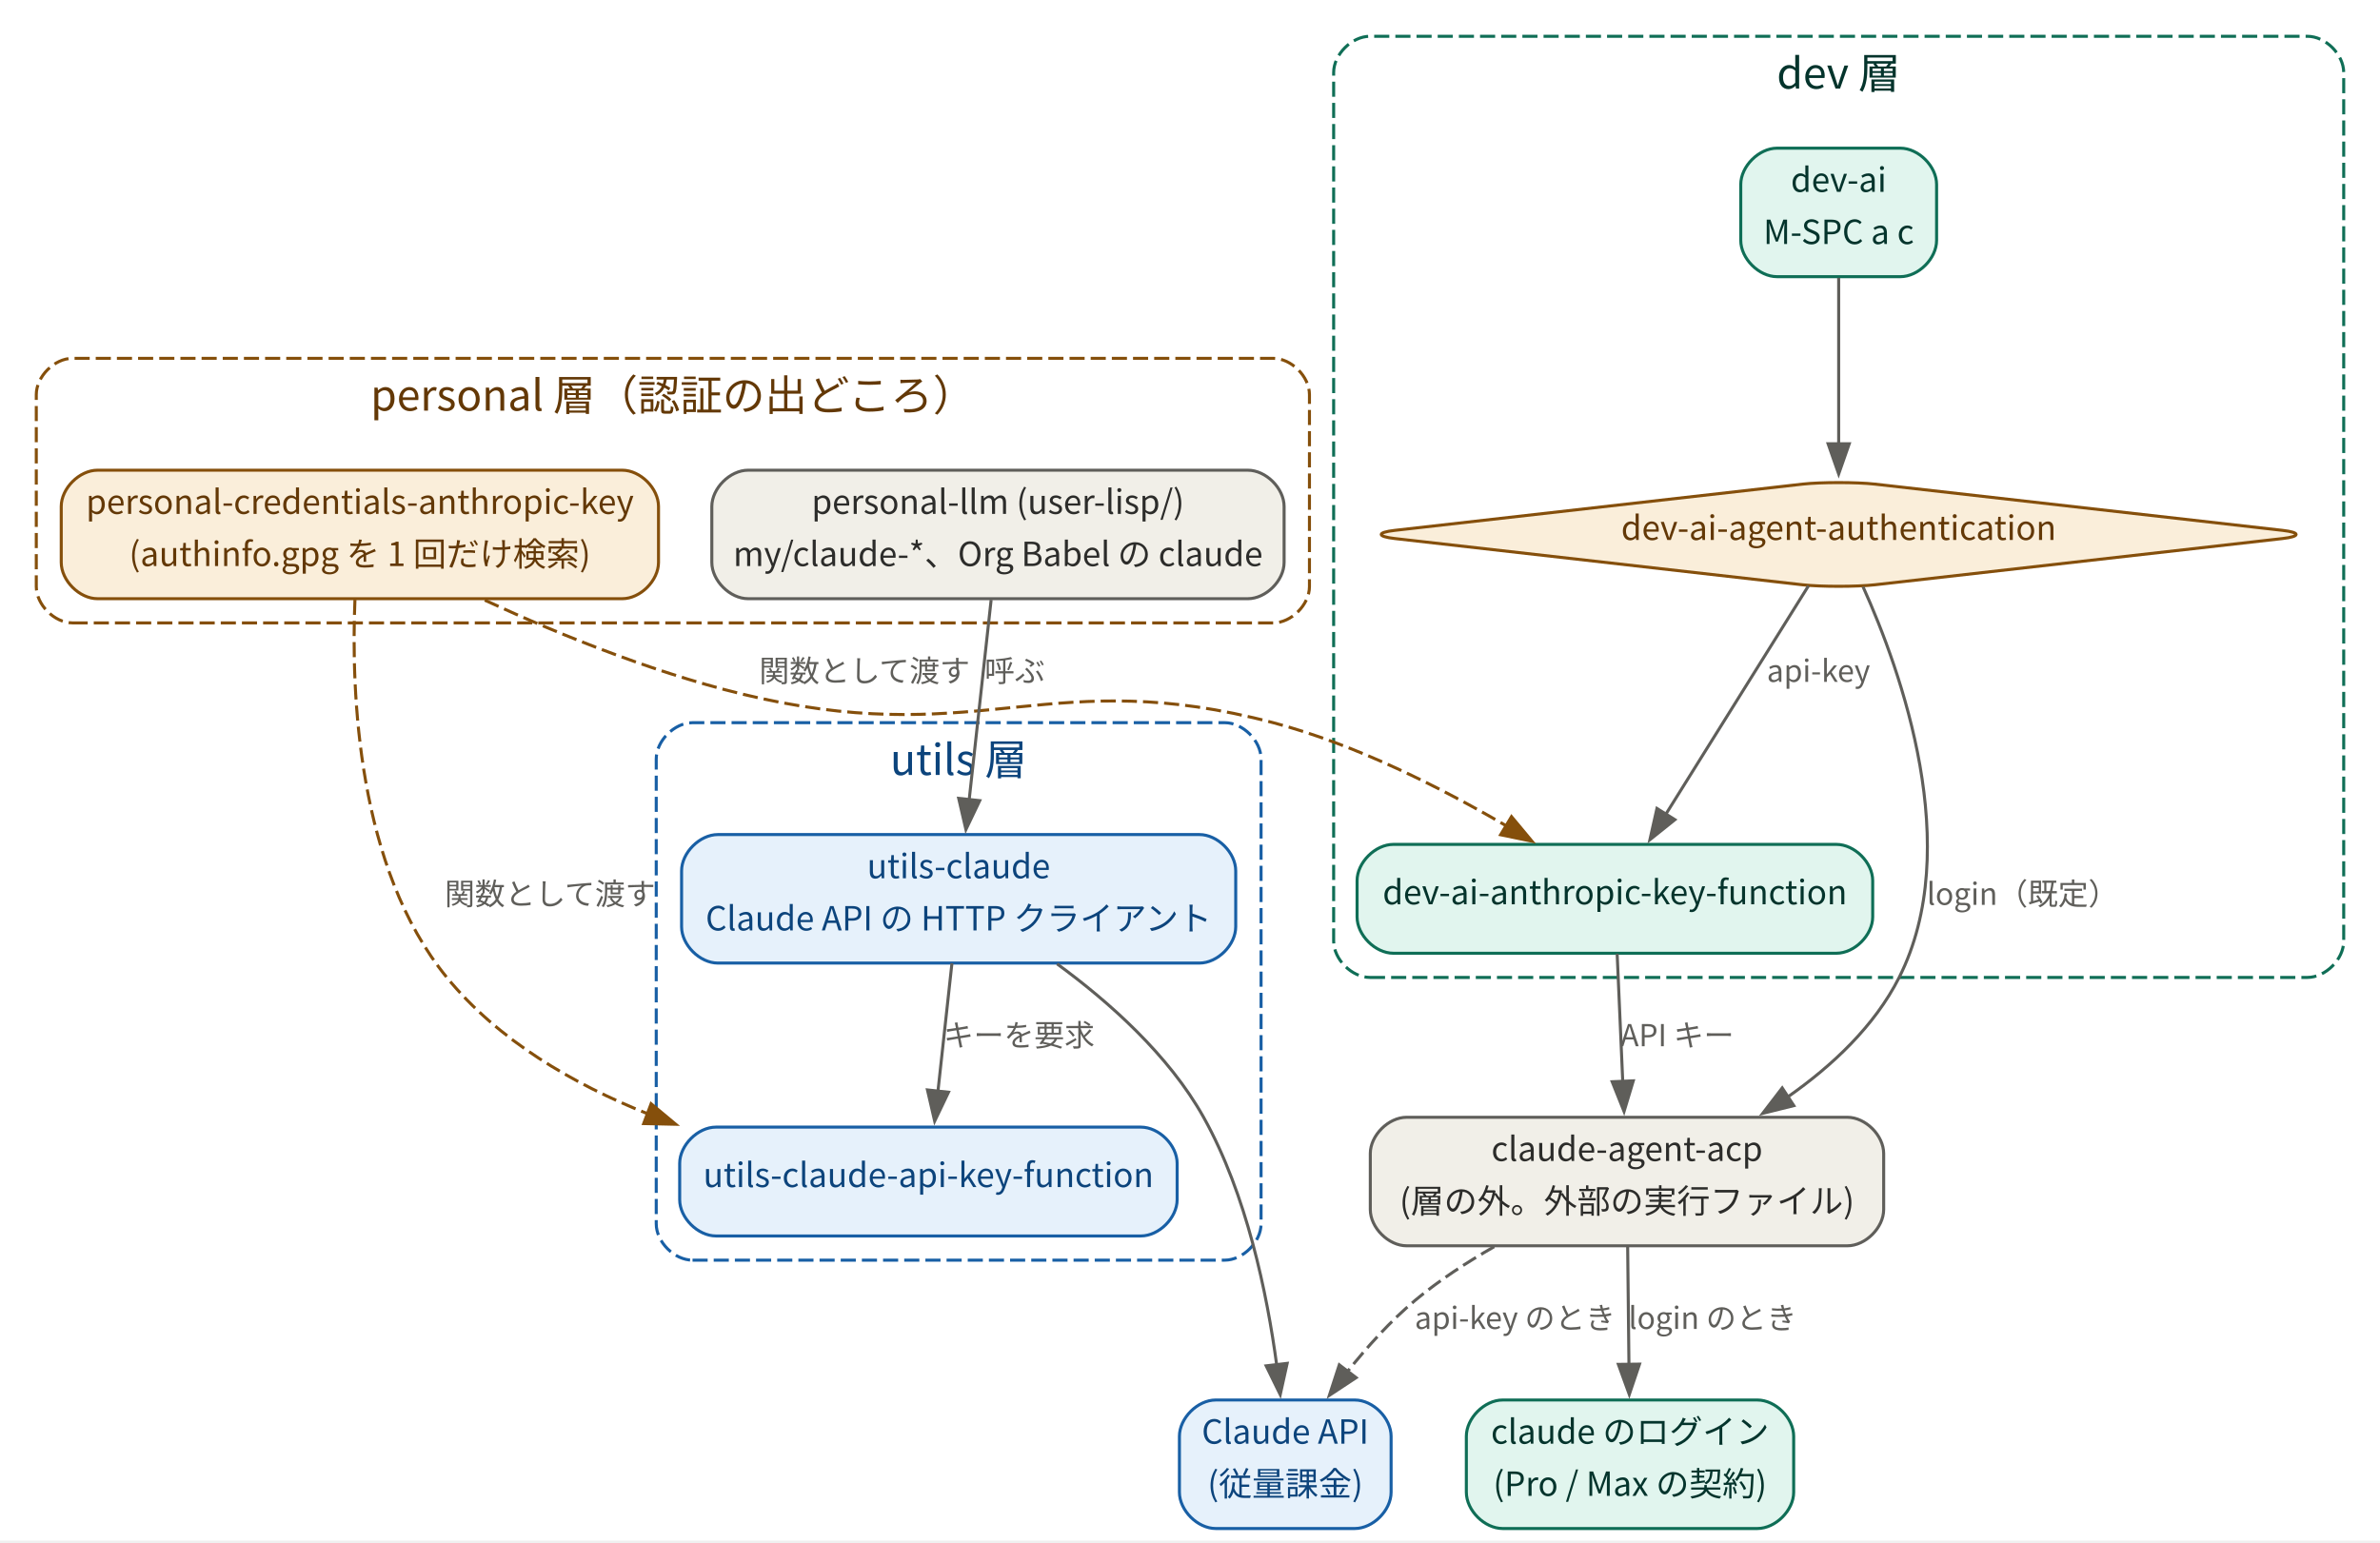
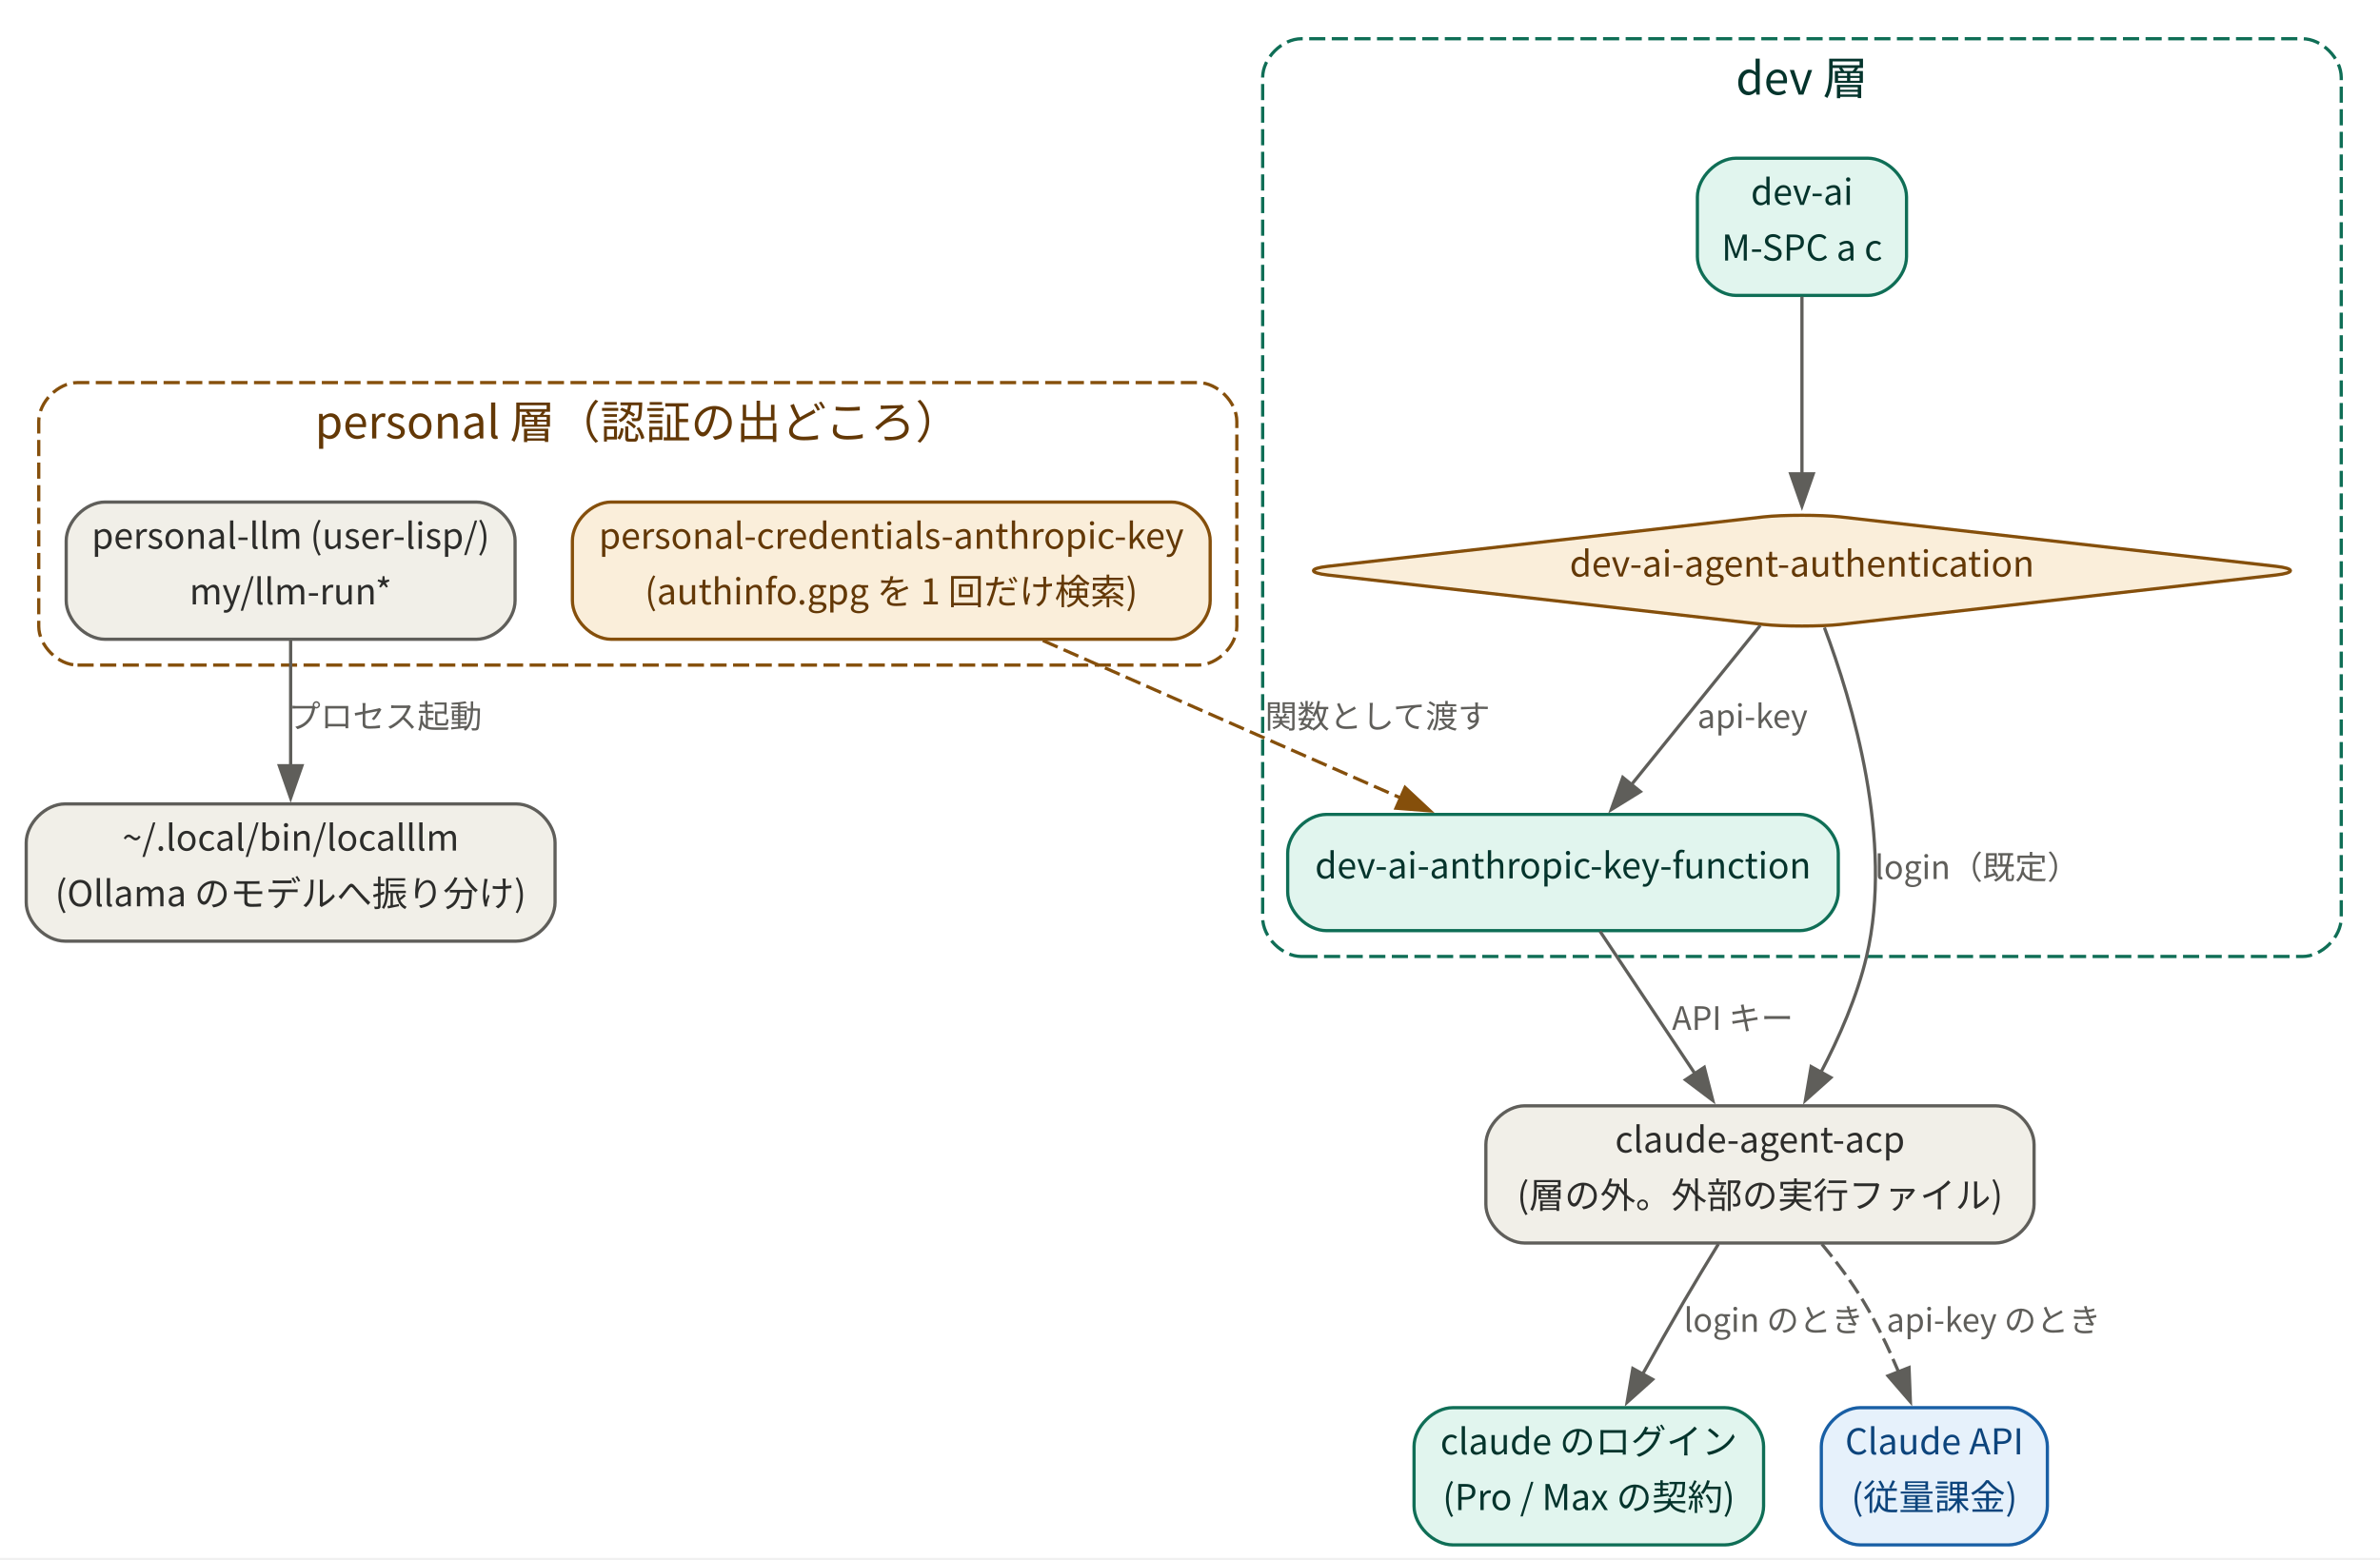
- <svg xmlns="http://www.w3.org/2000/svg" width="787pt" height="510pt" viewBox="0.00 0.00 787.00 510.00">
-   <g id="graph0" class="graph" transform="scale(1 1) rotate(0) translate(4 505.5)">
-     <polygon fill="white" stroke="none" points="-4,4 -4,-505.5 783,-505.5 783,4 -4,4" />
+ <svg xmlns="http://www.w3.org/2000/svg" width="737pt" height="483pt" viewBox="0.00 0.00 737.00 483.00">
+   <g id="graph0" class="graph" transform="scale(1 1) rotate(0) translate(4 478.5)">
+     <polygon fill="white" stroke="none" points="-4,4 -4,-478.5 733,-478.5 733,4 -4,4" />
    <g id="clust1" class="cluster">
-       <path fill="white" stroke="#854f0b" stroke-dasharray="5,2" d="M20,-299.5C20,-299.5 417,-299.5 417,-299.5 423,-299.5 429,-305.5 429,-311.5 429,-311.5 429,-375 429,-375 429,-381 423,-387 417,-387 417,-387 20,-387 20,-387 14,-387 8,-381 8,-375 8,-375 8,-311.5 8,-311.5 8,-305.5 14,-299.5 20,-299.5" />
-       <text xml:space="preserve" text-anchor="middle" x="218.5" y="-369.7" font-family="Noto Sans CJK JP" font-size="14.00" fill="#633806">personal 層（認証の出どころ）</text>
+       <path fill="white" stroke="#854f0b" stroke-dasharray="5,2" d="M20,-272.5C20,-272.5 367,-272.5 367,-272.5 373,-272.5 379,-278.5 379,-284.5 379,-284.5 379,-348 379,-348 379,-354 373,-360 367,-360 367,-360 20,-360 20,-360 14,-360 8,-354 8,-348 8,-348 8,-284.5 8,-284.5 8,-278.5 14,-272.5 20,-272.5" />
+       <text xml:space="preserve" text-anchor="middle" x="193.5" y="-342.7" font-family="Noto Sans CJK JP" font-size="14.00" fill="#633806">personal 層（認証の出どころ）</text>
    </g>
    <g id="clust2" class="cluster">
-       <path fill="white" stroke="#185fa5" stroke-dasharray="5,2" d="M225,-88.75C225,-88.75 401,-88.75 401,-88.75 407,-88.75 413,-94.75 413,-100.75 413,-100.75 413,-254.5 413,-254.5 413,-260.5 407,-266.5 401,-266.5 401,-266.5 225,-266.5 225,-266.5 219,-266.5 213,-260.5 213,-254.5 213,-254.5 213,-100.75 213,-100.75 213,-94.75 219,-88.75 225,-88.75" />
-       <text xml:space="preserve" text-anchor="middle" x="313" y="-249.2" font-family="Noto Sans CJK JP" font-size="14.00" fill="#0c447c">utils 層</text>
-     </g>
-     <g id="clust3" class="cluster">
-       <path fill="white" stroke="#0f6e56" stroke-dasharray="5,2" d="M449,-182.25C449,-182.25 759,-182.25 759,-182.25 765,-182.25 771,-188.25 771,-194.25 771,-194.25 771,-481.5 771,-481.5 771,-487.5 765,-493.5 759,-493.5 759,-493.5 449,-493.5 449,-493.5 443,-493.5 437,-487.5 437,-481.5 437,-481.5 437,-194.25 437,-194.25 437,-188.25 443,-182.25 449,-182.25" />
-       <text xml:space="preserve" text-anchor="middle" x="604" y="-476.2" font-family="Noto Sans CJK JP" font-size="14.00" fill="#04342c">dev 層</text>
+       <path fill="white" stroke="#0f6e56" stroke-dasharray="5,2" d="M399,-182.25C399,-182.25 709,-182.25 709,-182.25 715,-182.25 721,-188.25 721,-194.25 721,-194.25 721,-454.5 721,-454.5 721,-460.5 715,-466.5 709,-466.5 709,-466.5 399,-466.5 399,-466.5 393,-466.5 387,-460.5 387,-454.5 387,-454.5 387,-194.25 387,-194.25 387,-188.25 393,-182.25 399,-182.25" />
+       <text xml:space="preserve" text-anchor="middle" x="554" y="-449.2" font-family="Noto Sans CJK JP" font-size="14.00" fill="#04342c">dev 層</text>
    </g>
    <g id="node1" class="node">
-       <path fill="#faeeda" stroke="#854f0b" d="M201.75,-350C201.75,-350 28.25,-350 28.25,-350 22.25,-350 16.25,-344 16.25,-338 16.25,-338 16.25,-319.5 16.25,-319.5 16.25,-313.5 22.25,-307.5 28.25,-307.5 28.25,-307.5 201.75,-307.5 201.75,-307.5 207.75,-307.5 213.75,-313.5 213.75,-319.5 213.75,-319.5 213.75,-338 213.75,-338 213.75,-344 207.75,-350 201.75,-350" />
-       <text xml:space="preserve" text-anchor="middle" x="115" y="-335.55" font-family="Noto Sans CJK JP" font-size="11.00" fill="#633806">personal-credentials-anthropic-key</text>
-       <text xml:space="preserve" text-anchor="middle" x="115" y="-318.3" font-family="Noto Sans CJK JP" font-size="11.00" fill="#633806">(authinfo.gpg を 1 回だけ検索)</text>
+       <path fill="#faeeda" stroke="#854f0b" d="M358.75,-323C358.75,-323 185.25,-323 185.25,-323 179.25,-323 173.25,-317 173.25,-311 173.25,-311 173.25,-292.5 173.25,-292.5 173.25,-286.5 179.25,-280.5 185.25,-280.5 185.25,-280.5 358.75,-280.5 358.75,-280.5 364.75,-280.5 370.75,-286.5 370.75,-292.5 370.75,-292.5 370.75,-311 370.75,-311 370.75,-317 364.75,-323 358.75,-323" />
+       <text xml:space="preserve" text-anchor="middle" x="272" y="-308.55" font-family="Noto Sans CJK JP" font-size="11.00" fill="#633806">personal-credentials-anthropic-key</text>
+       <text xml:space="preserve" text-anchor="middle" x="272" y="-291.3" font-family="Noto Sans CJK JP" font-size="11.00" fill="#633806">(authinfo.gpg を 1 回だけ検索)</text>
+     </g>
+     <g id="node5" class="node">
+       <path fill="#e1f5ee" stroke="#0f6e56" d="M553.25,-226.25C553.25,-226.25 406.75,-226.25 406.75,-226.25 400.75,-226.25 394.75,-220.25 394.75,-214.25 394.75,-214.25 394.75,-202.25 394.75,-202.25 394.75,-196.25 400.75,-190.25 406.75,-190.25 406.75,-190.25 553.25,-190.25 553.25,-190.25 559.25,-190.25 565.25,-196.25 565.25,-202.25 565.25,-202.25 565.25,-214.25 565.25,-214.25 565.25,-220.25 559.25,-226.25 553.25,-226.25" />
+       <text xml:space="preserve" text-anchor="middle" x="480" y="-206.43" font-family="Noto Sans CJK JP" font-size="11.00" fill="#04342c">dev-ai-anthropic-key-function</text>
+     </g>
+     <g id="edge8" class="edge">
+       <path fill="none" stroke="#854f0b" stroke-dasharray="5,2" d="M318.94,-280.1C352.06,-265.53 396.36,-246.04 430.11,-231.19" />
+       <polygon fill="#854f0b" stroke="#854f0b" points="431.1,-234.59 438.84,-227.36 428.28,-228.18 431.1,-234.59" />
+       <text xml:space="preserve" text-anchor="middle" x="422.58" y="-253" font-family="Noto Sans CJK JP" font-size="10.00" fill="#5f5e5a">関数として渡す</text>
+     </g>
+     <g id="node2" class="node">
+       <path fill="#f1efe8" stroke="#5f5e5a" d="M143.5,-323C143.5,-323 28.5,-323 28.5,-323 22.5,-323 16.5,-317 16.5,-311 16.5,-311 16.5,-292.5 16.5,-292.5 16.5,-286.5 22.5,-280.5 28.5,-280.5 28.5,-280.5 143.5,-280.5 143.5,-280.5 149.5,-280.5 155.5,-286.5 155.5,-292.5 155.5,-292.5 155.5,-311 155.5,-311 155.5,-317 149.5,-323 143.5,-323" />
+       <text xml:space="preserve" text-anchor="middle" x="86" y="-308.55" font-family="Noto Sans CJK JP" font-size="11.00" fill="#2c2c2a">personal-llm (user-lisp/)</text>
+       <text xml:space="preserve" text-anchor="middle" x="86" y="-291.3" font-family="Noto Sans CJK JP" font-size="11.00" fill="#2c2c2a">my/llm-run*</text>
+     </g>
+     <g id="node9" class="node">
+       <path fill="#f1efe8" stroke="#5f5e5a" d="M155.88,-229.5C155.88,-229.5 16.12,-229.5 16.12,-229.5 10.12,-229.5 4.12,-223.5 4.12,-217.5 4.12,-217.5 4.12,-199 4.12,-199 4.12,-193 10.12,-187 16.12,-187 16.12,-187 155.88,-187 155.88,-187 161.88,-187 167.88,-193 167.88,-199 167.88,-199 167.88,-217.5 167.88,-217.5 167.88,-223.5 161.88,-229.5 155.88,-229.5" />
+       <text xml:space="preserve" text-anchor="middle" x="86" y="-215.05" font-family="Noto Sans CJK JP" font-size="11.00" fill="#2c2c2a">~/.local/bin/localllm</text>
+       <text xml:space="preserve" text-anchor="middle" x="86" y="-197.8" font-family="Noto Sans CJK JP" font-size="11.00" fill="#2c2c2a">(Ollama のモデルへ振り分け)</text>
+     </g>
+     <g id="edge7" class="edge">
+       <path fill="none" stroke="#5f5e5a" d="M86,-280.44C86,-268.91 86,-254.23 86,-241.19" />
+       <polygon fill="#5f5e5a" stroke="#5f5e5a" points="89.5,-241.33 86,-231.33 82.5,-241.33 89.5,-241.33" />
+       <text xml:space="preserve" text-anchor="middle" x="115.25" y="-253" font-family="Noto Sans CJK JP" font-size="10.00" fill="#5f5e5a">プロセス起動</text>
+     </g>
+     <g id="node3" class="node">
+       <path fill="#e1f5ee" stroke="#0f6e56" d="M574.38,-429.5C574.38,-429.5 533.62,-429.5 533.62,-429.5 527.62,-429.5 521.62,-423.5 521.62,-417.5 521.62,-417.5 521.62,-399 521.62,-399 521.62,-393 527.62,-387 533.62,-387 533.62,-387 574.38,-387 574.38,-387 580.38,-387 586.38,-393 586.38,-399 586.38,-399 586.38,-417.5 586.38,-417.5 586.38,-423.5 580.38,-429.5 574.38,-429.5" />
+       <text xml:space="preserve" text-anchor="middle" x="554" y="-415.05" font-family="Noto Sans CJK JP" font-size="11.00" fill="#04342c">dev-ai</text>
+       <text xml:space="preserve" text-anchor="middle" x="554" y="-397.8" font-family="Noto Sans CJK JP" font-size="11.00" fill="#04342c">M-SPC a c</text>
    </g>
    <g id="node4" class="node">
-       <path fill="#e6f1fb" stroke="#185fa5" d="M373.25,-132.75C373.25,-132.75 232.75,-132.75 232.75,-132.75 226.75,-132.75 220.75,-126.75 220.75,-120.75 220.75,-120.75 220.75,-108.75 220.75,-108.75 220.75,-102.75 226.75,-96.75 232.75,-96.75 232.75,-96.75 373.25,-96.75 373.25,-96.75 379.25,-96.75 385.25,-102.75 385.25,-108.75 385.25,-108.75 385.25,-120.75 385.25,-120.75 385.25,-126.75 379.25,-132.75 373.25,-132.75" />
-       <text xml:space="preserve" text-anchor="middle" x="303" y="-112.92" font-family="Noto Sans CJK JP" font-size="11.00" fill="#0c447c">utils-claude-api-key-function</text>
+       <path fill="#faeeda" stroke="#854f0b" d="M542.08,-318.4C542.08,-318.4 407.2,-303.1 407.2,-303.1 401.24,-302.43 401.24,-301.07 407.2,-300.4 407.2,-300.4 542.08,-285.1 542.08,-285.1 548.04,-284.43 559.96,-284.43 565.92,-285.1 565.92,-285.1 700.8,-300.4 700.8,-300.4 706.76,-301.07 706.76,-302.43 700.8,-303.1 700.8,-303.1 565.92,-318.4 565.92,-318.4 559.96,-319.07 548.04,-319.07 542.08,-318.4" />
+       <text xml:space="preserve" text-anchor="middle" x="554" y="-299.93" font-family="Noto Sans CJK JP" font-size="11.00" fill="#633806">dev-ai-agent-authentication</text>
    </g>
-     <g id="edge10" class="edge">
-       <path fill="none" stroke="#854f0b" stroke-dasharray="5,2" d="M113.37,-307.15C112.09,-276.45 114.18,-218.44 143.75,-182.25 160.75,-161.44 185.39,-147.05 210.22,-137.14" />
-       <polygon fill="#854f0b" stroke="#854f0b" points="211.3,-140.47 219.44,-133.69 208.85,-133.92 211.3,-140.47" />
-       <text xml:space="preserve" text-anchor="middle" x="177.88" y="-206.25" font-family="Noto Sans CJK JP" font-size="10.00" fill="#5f5e5a">関数として渡す</text>
+     <g id="edge1" class="edge">
+       <path fill="none" stroke="#5f5e5a" d="M554,-386.6C554,-370.92 554,-349.16 554,-331.74" />
+       <polygon fill="#5f5e5a" stroke="#5f5e5a" points="557.5,-331.75 554,-321.75 550.5,-331.75 557.5,-331.75" />
+     </g>
+     <g id="edge3" class="edge">
+       <path fill="none" stroke="#5f5e5a" d="M541.11,-284.81C530.1,-271.2 514.05,-251.35 501.16,-235.42" />
+       <polygon fill="#5f5e5a" stroke="#5f5e5a" points="503.96,-233.31 494.95,-227.74 498.52,-237.71 503.96,-233.31" />
+       <text xml:space="preserve" text-anchor="middle" x="538.68" y="-253" font-family="Noto Sans CJK JP" font-size="10.00" fill="#5f5e5a">api-key</text>
+     </g>
+     <g id="node6" class="node">
+       <path fill="#f1efe8" stroke="#5f5e5a" d="M613.88,-136C613.88,-136 468.12,-136 468.12,-136 462.12,-136 456.12,-130 456.12,-124 456.12,-124 456.12,-105.5 456.12,-105.5 456.12,-99.5 462.12,-93.5 468.12,-93.5 468.12,-93.5 613.88,-93.5 613.88,-93.5 619.88,-93.5 625.88,-99.5 625.88,-105.5 625.88,-105.5 625.88,-124 625.88,-124 625.88,-130 619.88,-136 613.88,-136" />
+       <text xml:space="preserve" text-anchor="middle" x="541" y="-121.55" font-family="Noto Sans CJK JP" font-size="11.00" fill="#2c2c2a">claude-agent-acp</text>
+       <text xml:space="preserve" text-anchor="middle" x="541" y="-104.3" font-family="Noto Sans CJK JP" font-size="11.00" fill="#2c2c2a">(層の外。外部の実行ファイル)</text>
+     </g>
+     <g id="edge2" class="edge">
+       <path fill="none" stroke="#5f5e5a" d="M560.95,-284.13C569.64,-261.09 582.43,-218.2 574,-182.25 571.1,-169.89 565.55,-157.19 559.81,-146.25" />
+       <polygon fill="#5f5e5a" stroke="#5f5e5a" points="562.97,-144.74 555.07,-137.69 556.85,-148.13 562.97,-144.74" />
+       <text xml:space="preserve" text-anchor="middle" x="608.26" y="-206.25" font-family="Noto Sans CJK JP" font-size="10.00" fill="#5f5e5a">login（既定）</text>
+     </g>
+     <g id="edge4" class="edge">
+       <path fill="none" stroke="#5f5e5a" d="M491.47,-190.04C499.8,-177.55 511.27,-160.35 521.07,-145.64" />
+       <polygon fill="#5f5e5a" stroke="#5f5e5a" points="523.75,-147.93 526.39,-137.67 517.93,-144.05 523.75,-147.93" />
+       <text xml:space="preserve" text-anchor="middle" x="532.53" y="-159.5" font-family="Noto Sans CJK JP" font-size="10.00" fill="#5f5e5a">API キー</text>
    </g>
    <g id="node7" class="node">
-       <path fill="#e1f5ee" stroke="#0f6e56" d="M603.25,-226.25C603.25,-226.25 456.75,-226.25 456.75,-226.25 450.75,-226.25 444.75,-220.25 444.75,-214.25 444.75,-214.25 444.75,-202.25 444.75,-202.25 444.75,-196.25 450.75,-190.25 456.75,-190.25 456.75,-190.25 603.25,-190.25 603.25,-190.25 609.25,-190.25 615.25,-196.25 615.25,-202.25 615.25,-202.25 615.25,-214.25 615.25,-214.25 615.25,-220.25 609.25,-226.25 603.25,-226.25" />
-       <text xml:space="preserve" text-anchor="middle" x="530" y="-206.43" font-family="Noto Sans CJK JP" font-size="11.00" fill="#04342c">dev-ai-anthropic-key-function</text>
+       <path fill="#e1f5ee" stroke="#0f6e56" d="M530.12,-42.5C530.12,-42.5 445.88,-42.5 445.88,-42.5 439.88,-42.5 433.88,-36.5 433.88,-30.5 433.88,-30.5 433.88,-12 433.88,-12 433.88,-6 439.88,0 445.88,0 445.88,0 530.12,0 530.12,0 536.12,0 542.12,-6 542.12,-12 542.12,-12 542.12,-30.5 542.12,-30.5 542.12,-36.5 536.12,-42.5 530.12,-42.5" />
+       <text xml:space="preserve" text-anchor="middle" x="488" y="-28.05" font-family="Noto Sans CJK JP" font-size="11.00" fill="#04342c">claude のログイン</text>
+       <text xml:space="preserve" text-anchor="middle" x="488" y="-10.8" font-family="Noto Sans CJK JP" font-size="11.00" fill="#04342c">(Pro / Max の契約)</text>
    </g>
-     <g id="edge11" class="edge">
-       <path fill="none" stroke="#854f0b" stroke-dasharray="5,2" d="M156.31,-307.01C181.95,-295.2 215.96,-281.42 247.75,-274.5 321.33,-258.48 344.19,-285.72 417,-266.5 444.35,-259.28 472.75,-244.86 494.23,-232.3" />
-       <polygon fill="#854f0b" stroke="#854f0b" points="495.81,-235.43 502.59,-227.29 492.21,-229.43 495.81,-235.43" />
-       <text xml:space="preserve" text-anchor="middle" x="281.88" y="-280" font-family="Noto Sans CJK JP" font-size="10.00" fill="#5f5e5a">関数として渡す</text>
-     </g>
-     <g id="node2" class="node">
-       <path fill="#f1efe8" stroke="#5f5e5a" d="M408.62,-350C408.62,-350 243.38,-350 243.38,-350 237.38,-350 231.38,-344 231.38,-338 231.38,-338 231.38,-319.5 231.38,-319.5 231.38,-313.5 237.38,-307.5 243.38,-307.5 243.38,-307.5 408.62,-307.5 408.62,-307.5 414.62,-307.5 420.62,-313.5 420.62,-319.5 420.62,-319.5 420.62,-338 420.62,-338 420.62,-344 414.62,-350 408.62,-350" />
-       <text xml:space="preserve" text-anchor="middle" x="326" y="-335.55" font-family="Noto Sans CJK JP" font-size="11.00" fill="#2c2c2a">personal-llm (user-lisp/)</text>
-       <text xml:space="preserve" text-anchor="middle" x="326" y="-318.3" font-family="Noto Sans CJK JP" font-size="11.00" fill="#2c2c2a">my/claude-*、Org Babel の claude</text>
-     </g>
-     <g id="node3" class="node">
-       <path fill="#e6f1fb" stroke="#185fa5" d="M392.62,-229.5C392.62,-229.5 233.38,-229.5 233.38,-229.5 227.38,-229.5 221.38,-223.5 221.38,-217.5 221.38,-217.5 221.38,-199 221.38,-199 221.38,-193 227.38,-187 233.38,-187 233.38,-187 392.62,-187 392.62,-187 398.62,-187 404.62,-193 404.62,-199 404.62,-199 404.62,-217.5 404.62,-217.5 404.62,-223.5 398.62,-229.5 392.62,-229.5" />
-       <text xml:space="preserve" text-anchor="middle" x="313" y="-215.05" font-family="Noto Sans CJK JP" font-size="11.00" fill="#0c447c">utils-claude</text>
-       <text xml:space="preserve" text-anchor="middle" x="313" y="-197.8" font-family="Noto Sans CJK JP" font-size="11.00" fill="#0c447c">Claude API の HTTP クライアント</text>
-     </g>
-     <g id="edge7" class="edge">
-       <path fill="none" stroke="#5f5e5a" d="M323.74,-307.11C321.73,-288.84 318.78,-261.9 316.47,-240.91" />
-       <polygon fill="#5f5e5a" stroke="#5f5e5a" points="319.97,-240.72 315.4,-231.16 313.01,-241.48 319.97,-240.72" />
-       <text xml:space="preserve" text-anchor="middle" x="331.55" y="-280" font-family="Noto Sans CJK JP" font-size="10.00" fill="#5f5e5a">呼ぶ</text>
-     </g>
-     <g id="edge8" class="edge">
-       <path fill="none" stroke="#5f5e5a" d="M310.78,-186.94C309.42,-174.48 307.65,-158.33 306.15,-144.56" />
-       <polygon fill="#5f5e5a" stroke="#5f5e5a" points="309.64,-144.29 305.07,-134.73 302.68,-145.05 309.64,-144.29" />
-       <text xml:space="preserve" text-anchor="middle" x="332.97" y="-159.5" font-family="Noto Sans CJK JP" font-size="10.00" fill="#5f5e5a">キーを要求</text>
-     </g>
-     <g id="node10" class="node">
-       <path fill="#e6f1fb" stroke="#185fa5" d="M444,-42.5C444,-42.5 398,-42.5 398,-42.5 392,-42.5 386,-36.5 386,-30.5 386,-30.5 386,-12 386,-12 386,-6 392,0 398,0 398,0 444,0 444,0 450,0 456,-6 456,-12 456,-12 456,-30.5 456,-30.5 456,-36.5 450,-42.5 444,-42.5" />
-       <text xml:space="preserve" text-anchor="middle" x="421" y="-28.05" font-family="Noto Sans CJK JP" font-size="11.00" fill="#0c447c">Claude API</text>
-       <text xml:space="preserve" text-anchor="middle" x="421" y="-10.8" font-family="Noto Sans CJK JP" font-size="11.00" fill="#0c447c">(従量課金)</text>
-     </g>
-     <g id="edge9" class="edge">
-       <path fill="none" stroke="#5f5e5a" d="M345.55,-186.73C362.69,-174.19 382.5,-156.6 394,-136 408.22,-110.53 414.98,-77.81 418.18,-54" />
-       <polygon fill="#5f5e5a" stroke="#5f5e5a" points="421.63,-54.62 419.34,-44.28 414.68,-53.8 421.63,-54.62" />
-     </g>
-     <g id="node5" class="node">
-       <path fill="#e1f5ee" stroke="#0f6e56" d="M624.38,-456.5C624.38,-456.5 583.62,-456.5 583.62,-456.5 577.62,-456.5 571.62,-450.5 571.62,-444.5 571.62,-444.5 571.62,-426 571.62,-426 571.62,-420 577.62,-414 583.62,-414 583.62,-414 624.38,-414 624.38,-414 630.38,-414 636.38,-420 636.38,-426 636.38,-426 636.38,-444.5 636.38,-444.5 636.38,-450.5 630.38,-456.5 624.38,-456.5" />
-       <text xml:space="preserve" text-anchor="middle" x="604" y="-442.05" font-family="Noto Sans CJK JP" font-size="11.00" fill="#04342c">dev-ai</text>
-       <text xml:space="preserve" text-anchor="middle" x="604" y="-424.8" font-family="Noto Sans CJK JP" font-size="11.00" fill="#04342c">M-SPC a c</text>
-     </g>
-     <g id="node6" class="node">
-       <path fill="#faeeda" stroke="#854f0b" d="M592.08,-345.4C592.08,-345.4 457.2,-330.1 457.2,-330.1 451.24,-329.43 451.24,-328.07 457.2,-327.4 457.2,-327.4 592.08,-312.1 592.08,-312.1 598.04,-311.43 609.96,-311.43 615.92,-312.1 615.92,-312.1 750.8,-327.4 750.8,-327.4 756.76,-328.07 756.76,-329.43 750.8,-330.1 750.8,-330.1 615.92,-345.4 615.92,-345.4 609.96,-346.07 598.04,-346.07 592.08,-345.4" />
-       <text xml:space="preserve" text-anchor="middle" x="604" y="-326.93" font-family="Noto Sans CJK JP" font-size="11.00" fill="#633806">dev-ai-agent-authentication</text>
-     </g>
-     <g id="edge1" class="edge">
-       <path fill="none" stroke="#5f5e5a" d="M604,-413.6C604,-397.92 604,-376.16 604,-358.74" />
-       <polygon fill="#5f5e5a" stroke="#5f5e5a" points="607.5,-358.75 604,-348.75 600.5,-358.75 607.5,-358.75" />
-     </g>
-     <g id="edge3" class="edge">
-       <path fill="none" stroke="#5f5e5a" d="M594.02,-311.77C581.92,-292.4 561.35,-259.46 546.8,-236.15" />
-       <polygon fill="#5f5e5a" stroke="#5f5e5a" points="549.85,-234.42 541.58,-227.8 543.91,-238.13 549.85,-234.42" />
-       <text xml:space="preserve" text-anchor="middle" x="597.31" y="-280" font-family="Noto Sans CJK JP" font-size="10.00" fill="#5f5e5a">api-key</text>
+     <g id="edge5" class="edge">
+       <path fill="none" stroke="#5f5e5a" d="M528.14,-93.21C524.64,-87.5 520.88,-81.29 517.5,-75.5 513.26,-68.24 508.81,-60.35 504.69,-52.93" />
+       <polygon fill="#5f5e5a" stroke="#5f5e5a" points="507.76,-51.25 499.86,-44.18 501.63,-54.63 507.76,-51.25" />
+       <text xml:space="preserve" text-anchor="middle" x="545.25" y="-66" font-family="Noto Sans CJK JP" font-size="10.00" fill="#5f5e5a">login のとき</text>
    </g>
    <g id="node8" class="node">
-       <path fill="#f1efe8" stroke="#5f5e5a" d="M606.88,-136C606.88,-136 461.12,-136 461.12,-136 455.12,-136 449.12,-130 449.12,-124 449.12,-124 449.12,-105.5 449.12,-105.5 449.12,-99.5 455.12,-93.5 461.12,-93.5 461.12,-93.5 606.88,-93.5 606.88,-93.5 612.88,-93.5 618.88,-99.5 618.88,-105.5 618.88,-105.5 618.88,-124 618.88,-124 618.88,-130 612.88,-136 606.88,-136" />
-       <text xml:space="preserve" text-anchor="middle" x="534" y="-121.55" font-family="Noto Sans CJK JP" font-size="11.00" fill="#2c2c2a">claude-agent-acp</text>
-       <text xml:space="preserve" text-anchor="middle" x="534" y="-104.3" font-family="Noto Sans CJK JP" font-size="11.00" fill="#2c2c2a">(層の外。外部の実行ファイル)</text>
-     </g>
-     <g id="edge2" class="edge">
-       <path fill="none" stroke="#5f5e5a" d="M612.05,-311.46C624.68,-283.46 645.59,-225.05 624,-182.25 615.89,-166.17 601.85,-153.02 587.24,-142.78" />
-       <polygon fill="#5f5e5a" stroke="#5f5e5a" points="589.17,-139.85 578.88,-137.3 585.33,-145.71 589.17,-139.85" />
-       <text xml:space="preserve" text-anchor="middle" x="664.84" y="-206.25" font-family="Noto Sans CJK JP" font-size="10.00" fill="#5f5e5a">login（既定）</text>
-     </g>
-     <g id="edge4" class="edge">
-       <path fill="none" stroke="#5f5e5a" d="M530.75,-190.04C531.27,-178.15 531.98,-161.98 532.6,-147.76" />
-       <polygon fill="#5f5e5a" stroke="#5f5e5a" points="536.09,-148.06 533.03,-137.92 529.1,-147.76 536.09,-148.06" />
-       <text xml:space="preserve" text-anchor="middle" x="550.61" y="-159.5" font-family="Noto Sans CJK JP" font-size="10.00" fill="#5f5e5a">API キー</text>
-     </g>
-     <g id="node9" class="node">
-       <path fill="#e1f5ee" stroke="#0f6e56" d="M577.12,-42.5C577.12,-42.5 492.88,-42.5 492.88,-42.5 486.88,-42.5 480.88,-36.5 480.88,-30.5 480.88,-30.5 480.88,-12 480.88,-12 480.88,-6 486.88,0 492.88,0 492.88,0 577.12,0 577.12,0 583.12,0 589.12,-6 589.12,-12 589.12,-12 589.12,-30.5 589.12,-30.5 589.12,-36.5 583.12,-42.5 577.12,-42.5" />
-       <text xml:space="preserve" text-anchor="middle" x="535" y="-28.05" font-family="Noto Sans CJK JP" font-size="11.00" fill="#04342c">claude のログイン</text>
-       <text xml:space="preserve" text-anchor="middle" x="535" y="-10.8" font-family="Noto Sans CJK JP" font-size="11.00" fill="#04342c">(Pro / Max の契約)</text>
-     </g>
-     <g id="edge5" class="edge">
-       <path fill="none" stroke="#5f5e5a" d="M534.22,-93.44C534.35,-81.91 534.51,-67.23 534.65,-54.19" />
-       <polygon fill="#5f5e5a" stroke="#5f5e5a" points="538.15,-54.37 534.76,-44.33 531.15,-54.29 538.15,-54.37" />
-       <text xml:space="preserve" text-anchor="middle" x="562.31" y="-66" font-family="Noto Sans CJK JP" font-size="10.00" fill="#5f5e5a">login のとき</text>
+       <path fill="#e6f1fb" stroke="#185fa5" d="M618,-42.5C618,-42.5 572,-42.5 572,-42.5 566,-42.5 560,-36.5 560,-30.5 560,-30.5 560,-12 560,-12 560,-6 566,0 572,0 572,0 618,0 618,0 624,0 630,-6 630,-12 630,-12 630,-30.5 630,-30.5 630,-36.5 624,-42.5 618,-42.5" />
+       <text xml:space="preserve" text-anchor="middle" x="595" y="-28.05" font-family="Noto Sans CJK JP" font-size="11.00" fill="#0c447c">Claude API</text>
+       <text xml:space="preserve" text-anchor="middle" x="595" y="-10.8" font-family="Noto Sans CJK JP" font-size="11.00" fill="#0c447c">(従量課金)</text>
    </g>
    <g id="edge6" class="edge">
-       <path fill="none" stroke="#5f5e5a" stroke-dasharray="5,2" d="M490.09,-93.2C481.03,-88.04 471.87,-82.07 464,-75.5 455.85,-68.69 448.15,-60.15 441.58,-51.91" />
-       <polygon fill="#5f5e5a" stroke="#5f5e5a" points="444.44,-49.89 435.59,-44.05 438.87,-54.13 444.44,-49.89" />
-       <text xml:space="preserve" text-anchor="middle" x="497" y="-66" font-family="Noto Sans CJK JP" font-size="10.00" fill="#5f5e5a">api-key のとき</text>
+       <path fill="none" stroke="#5f5e5a" stroke-dasharray="5,2" d="M560.16,-93.18C564.72,-87.68 569.32,-81.57 573,-75.5 577.14,-68.66 580.84,-60.9 583.97,-53.46" />
+       <polygon fill="#5f5e5a" stroke="#5f5e5a" points="587.16,-54.92 587.58,-44.34 580.65,-52.35 587.16,-54.92" />
+       <text xml:space="preserve" text-anchor="middle" x="613.38" y="-66" font-family="Noto Sans CJK JP" font-size="10.00" fill="#5f5e5a">api-key のとき</text>
    </g>
  </g>
</svg>
